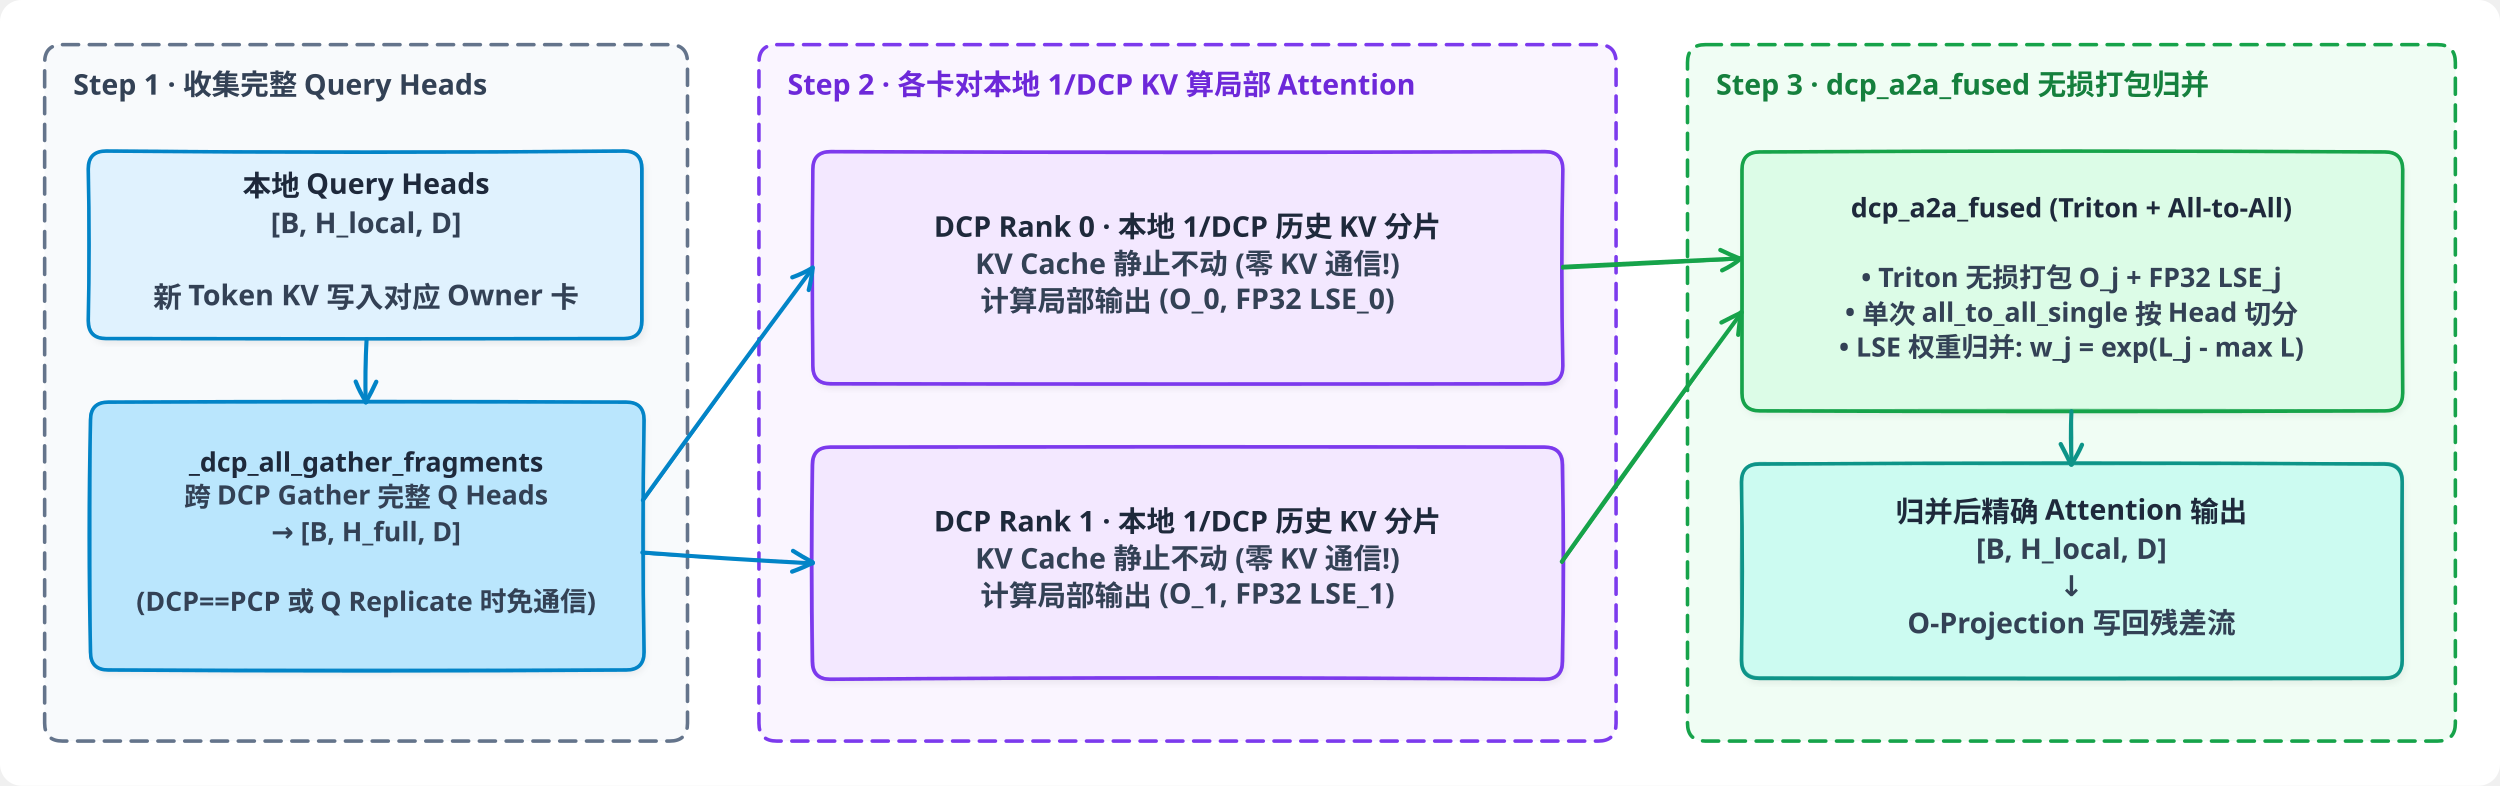
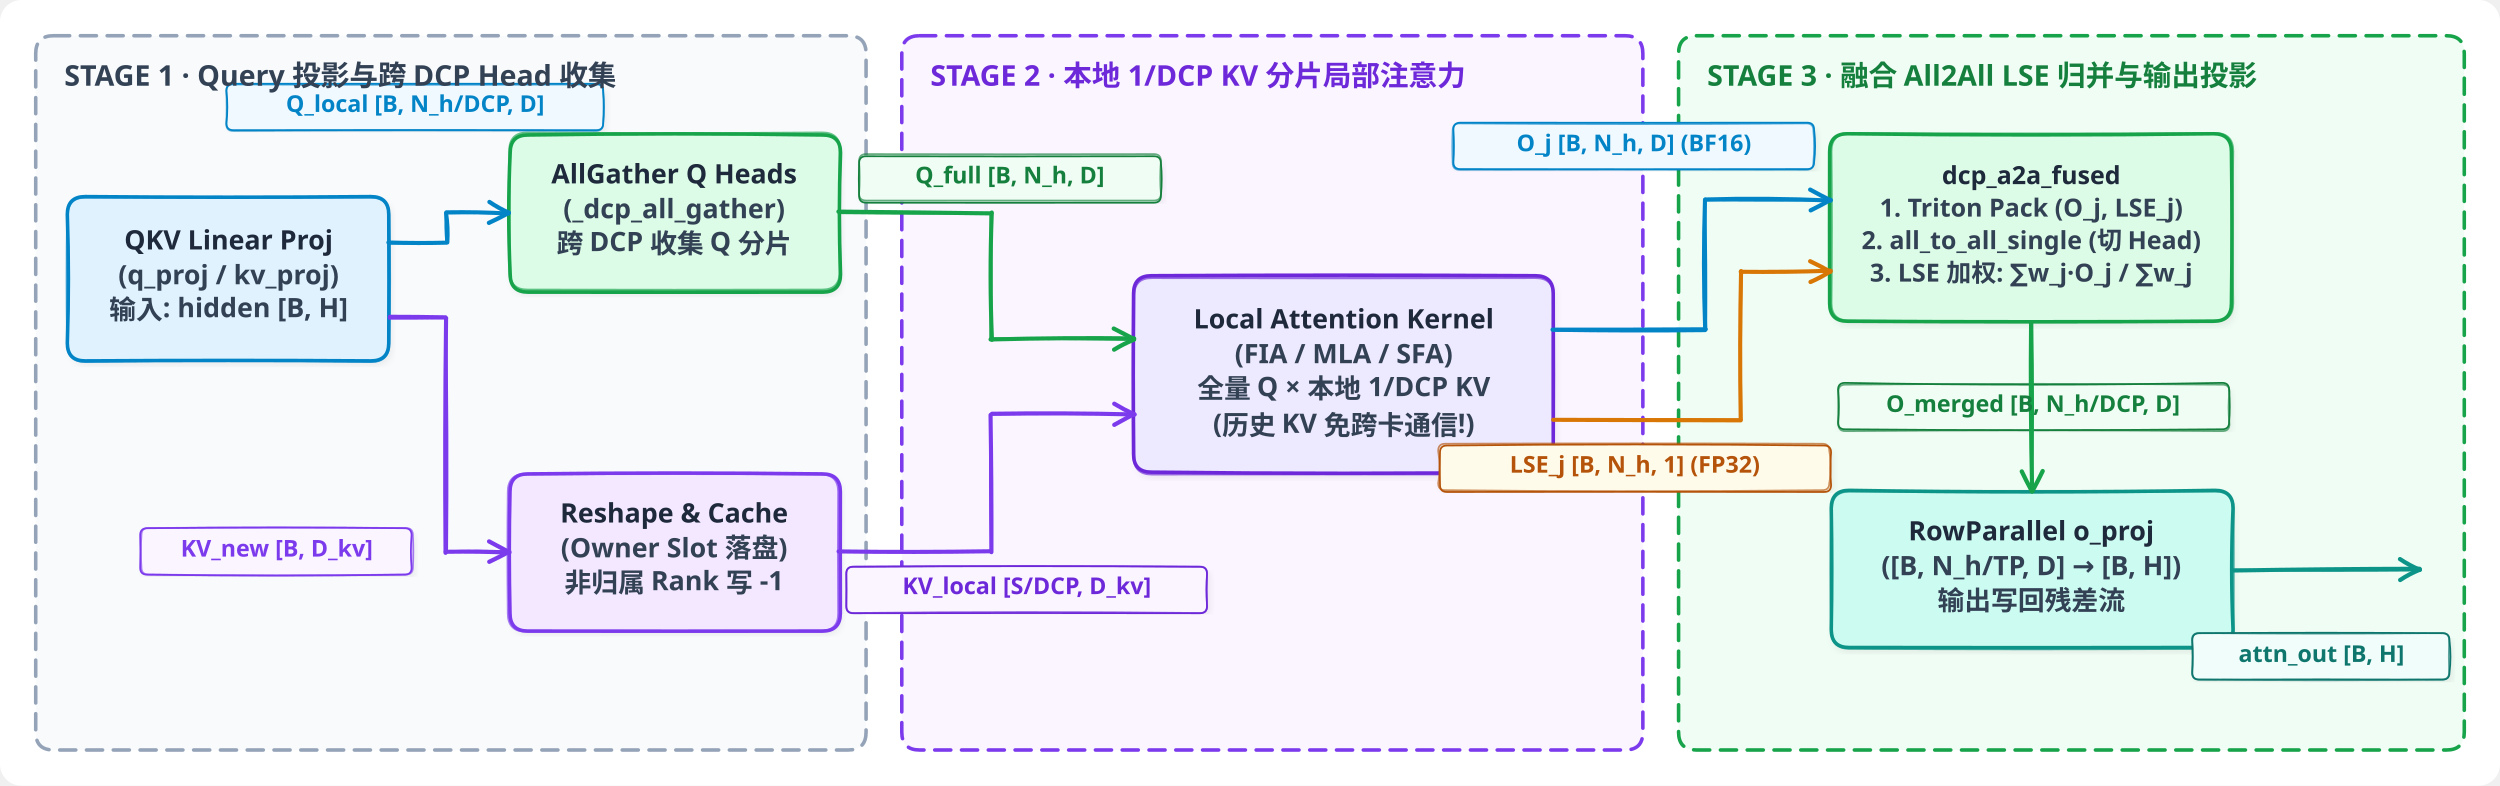
<svg xmlns="http://www.w3.org/2000/svg" viewBox="0 0 1400 440" width="1400" height="440" font-family="'Comic Sans MS', 'Segoe Print', 'Bradley Hand', 'Chalkboard SE', 'Microsoft YaHei', sans-serif">
  <defs>
    <filter id="paper-shadow" x="-2%" y="-2%" width="104%" height="106%">
      <feDropShadow dx="1.5" dy="2.5" stdDeviation="2" flood-color="#0f172a" flood-opacity="0.07" />
    </filter>
  </defs>
  <rect x="0" y="0" width="1400" height="440" fill="#ffffff" rx="12" />
-   <path d="M 35.0 25 L 375.0 25 Q 385 25 385 35.0 L 385 405.0 Q 385 415 375.0 415 L 35.0 415 Q 25 415 25 405.0 L 25 35.0 Q 25 25 35.0 25 Z" fill="#f8fafc" stroke="none" />
-   <path d="M 35.0 25 L 375.0 25 Q 385 25 385 35.0 L 385 405.0 Q 385 415 375.0 415 L 35.0 415 Q 25 415 25 405.0 L 25 35.0 Q 25 25 35.0 25 Z" fill="none" stroke="#64748b" stroke-width="2" stroke-linecap="round" stroke-linejoin="round" opacity="1" stroke-dasharray="9 6" />
-   <path d="M 60.0 85 L 350.0 85 Q 360 85 360 95.0 L 360 180.0 Q 360 190 350.0 190 L 60.0 190 Q 50 190 50 180.0 L 50 95.0 Q 50 85 60.0 85 Z" fill="#e0f2fe" stroke="none" filter="url(#paper-shadow)" />
-   <path d="M 59.4 84.6 Q 205.0 85.9 349.4 84.6 Q 359.4 84.6 359.4 94.6 Q 359.5 137.5 359.4 179.6 Q 359.4 189.6 349.4 189.6 Q 205.0 189.9 59.4 189.6 Q 49.4 189.6 49.4 179.6 Q 50.4 137.5 49.4 94.6 Q 49.4 84.6 59.4 84.6" fill="none" stroke="#0284c7" stroke-width="2" stroke-linecap="round" stroke-linejoin="round" opacity="1" />
-   <path d="M 59.7 84.5 Q 205.0 85.5 349.7 84.5 Q 359.7 84.5 359.7 94.5 Q 359.3 137.5 359.7 179.5 Q 359.7 189.5 349.7 189.5 Q 205.0 189.5 59.7 189.5 Q 49.7 189.5 49.7 179.5 Q 49.4 137.5 49.7 94.5 Q 49.7 84.5 59.7 84.5" fill="none" stroke="#0284c7" stroke-width="1.5" stroke-linecap="round" stroke-linejoin="round" opacity="0.65" />
-   <path d="M 60.0 225 L 350.0 225 Q 360 225 360 235.0 L 360 365.0 Q 360 375 350.0 375 L 60.0 375 Q 50 375 50 365.0 L 50 235.0 Q 50 225 60.0 225 Z" fill="#bae6fd" stroke="none" filter="url(#paper-shadow)" />
-   <path d="M 60.7 225.2 Q 205.0 224.5 350.7 225.2 Q 360.7 225.2 360.7 235.2 Q 359.4 300.0 360.7 365.2 Q 360.7 375.2 350.7 375.2 Q 205.0 376.2 60.7 375.2 Q 50.7 375.2 50.7 365.2 Q 49.2 300.0 50.7 235.2 Q 50.7 225.2 60.7 225.2" fill="none" stroke="#0284c7" stroke-width="2" stroke-linecap="round" stroke-linejoin="round" opacity="1" />
-   <path d="M 60.5 225.1 Q 205.0 225.5 350.5 225.1 Q 360.5 225.1 360.5 235.1 Q 360.6 300.0 360.5 365.1 Q 360.5 375.1 350.5 375.1 Q 205.0 375.0 60.5 375.1 Q 50.5 375.1 50.5 365.1 Q 50.9 300.0 50.5 235.1 Q 50.5 225.1 60.5 225.1" fill="none" stroke="#0284c7" stroke-width="1.5" stroke-linecap="round" stroke-linejoin="round" opacity="0.65" />
-   <path d="M 435.0 25 L 895.0 25 Q 905 25 905 35.0 L 905 405.0 Q 905 415 895.0 415 L 435.0 415 Q 425 415 425 405.0 L 425 35.0 Q 425 25 435.0 25 Z" fill="#faf5ff" stroke="none" />
-   <path d="M 435.0 25 L 895.0 25 Q 905 25 905 35.0 L 905 405.0 Q 905 415 895.0 415 L 435.0 415 Q 425 415 425 405.0 L 425 35.0 Q 425 25 435.0 25 Z" fill="none" stroke="#7c3aed" stroke-width="2" stroke-linecap="round" stroke-linejoin="round" opacity="1" stroke-dasharray="9 6" />
-   <path d="M 465.0 85 L 865.0 85 Q 875 85 875 95.0 L 875 205.0 Q 875 215 865.0 215 L 465.0 215 Q 455 215 455 205.0 L 455 95.0 Q 455 85 465.0 85 Z" fill="#f3e8ff" stroke="none" filter="url(#paper-shadow)" />
-   <path d="M 465.2 84.9 Q 665.0 85.8 865.2 84.9 Q 875.2 84.9 875.2 94.9 Q 874.0 150.0 875.2 204.9 Q 875.2 214.9 865.2 214.9 Q 665.0 215.3 465.2 214.9 Q 455.2 214.9 455.2 204.9 Q 454.6 150.0 455.2 94.9 Q 455.2 84.9 465.2 84.9" fill="none" stroke="#7c3aed" stroke-width="2" stroke-linecap="round" stroke-linejoin="round" opacity="1" />
-   <path d="M 465.1 85.1 Q 665.0 84.9 865.1 85.1 Q 875.1 85.1 875.1 95.1 Q 874.4 150.0 875.1 205.1 Q 875.1 215.1 865.1 215.1 Q 665.0 214.7 465.1 215.1 Q 455.1 215.1 455.1 205.1 Q 454.5 150.0 455.1 95.1 Q 455.1 85.1 465.1 85.1" fill="none" stroke="#7c3aed" stroke-width="1.5" stroke-linecap="round" stroke-linejoin="round" opacity="0.65" />
-   <path d="M 465.0 250 L 865.0 250 Q 875 250 875 260.0 L 875 370.0 Q 875 380 865.0 380 L 465.0 380 Q 455 380 455 370.0 L 455 260.0 Q 455 250 465.0 250 Z" fill="#f3e8ff" stroke="none" filter="url(#paper-shadow)" />
-   <path d="M 464.9 250.4 Q 665.0 250.1 864.9 250.4 Q 874.9 250.4 874.9 260.4 Q 876.2 315.0 874.9 370.4 Q 874.9 380.4 864.9 380.4 Q 665.0 378.8 464.9 380.4 Q 454.9 380.4 454.9 370.4 Q 454.0 315.0 454.9 260.4 Q 454.9 250.4 464.9 250.4" fill="none" stroke="#7c3aed" stroke-width="2" stroke-linecap="round" stroke-linejoin="round" opacity="1" />
-   <path d="M 465.3 250.3 Q 665.0 249.5 865.3 250.3 Q 875.3 250.3 875.3 260.3 Q 875.0 315.0 875.3 370.3 Q 875.3 380.3 865.3 380.3 Q 665.0 379.1 465.3 380.3 Q 455.3 380.3 455.3 370.3 Q 454.4 315.0 455.3 260.3 Q 455.3 250.3 465.3 250.3" fill="none" stroke="#7c3aed" stroke-width="1.5" stroke-linecap="round" stroke-linejoin="round" opacity="0.65" />
-   <path d="M 955.0 25 L 1365.0 25 Q 1375 25 1375 35.0 L 1375 405.0 Q 1375 415 1365.0 415 L 955.0 415 Q 945 415 945 405.0 L 945 35.0 Q 945 25 955.0 25 Z" fill="#f0fdf4" stroke="none" />
-   <path d="M 955.0 25 L 1365.0 25 Q 1375 25 1375 35.0 L 1375 405.0 Q 1375 415 1365.0 415 L 955.0 415 Q 945 415 945 405.0 L 945 35.0 Q 945 25 955.0 25 Z" fill="none" stroke="#16a34a" stroke-width="2" stroke-linecap="round" stroke-linejoin="round" opacity="1" stroke-dasharray="9 6" />
-   <path d="M 985.0 85 L 1335.0 85 Q 1345 85 1345 95.0 L 1345 220.0 Q 1345 230 1335.0 230 L 985.0 230 Q 975 230 975 220.0 L 975 95.0 Q 975 85 985.0 85 Z" fill="#dcfce7" stroke="none" filter="url(#paper-shadow)" />
-   <path d="M 985.5 85.1 Q 1160.0 84.1 1335.5 85.1 Q 1345.5 85.1 1345.5 95.1 Q 1345.0 157.5 1345.5 220.1 Q 1345.5 230.1 1335.5 230.1 Q 1160.0 230.8 985.5 230.1 Q 975.5 230.1 975.5 220.1 Q 975.7 157.5 975.5 95.1 Q 975.5 85.1 985.5 85.1" fill="none" stroke="#16a34a" stroke-width="2" stroke-linecap="round" stroke-linejoin="round" opacity="1" />
-   <path d="M 985.6 85.0 Q 1160.0 84.4 1335.6 85.0 Q 1345.6 85.0 1345.6 95.0 Q 1345.6 157.5 1345.6 220.0 Q 1345.6 230.0 1335.6 230.0 Q 1160.0 229.3 985.6 230.0 Q 975.6 230.0 975.6 220.0 Q 974.8 157.5 975.6 95.0 Q 975.6 85.0 985.6 85.0" fill="none" stroke="#16a34a" stroke-width="1.5" stroke-linecap="round" stroke-linejoin="round" opacity="0.65" />
-   <path d="M 985.0 260 L 1335.0 260 Q 1345 260 1345 270.0 L 1345 370.0 Q 1345 380 1335.0 380 L 985.0 380 Q 975 380 975 370.0 L 975 270.0 Q 975 260 985.0 260 Z" fill="#ccfbf1" stroke="none" filter="url(#paper-shadow)" />
-   <path d="M 985.2 259.9 Q 1160.0 258.7 1335.2 259.9 Q 1345.2 259.9 1345.2 269.9 Q 1344.8 320.0 1345.2 369.9 Q 1345.2 379.9 1335.2 379.9 Q 1160.0 380.3 985.2 379.9 Q 975.2 379.9 975.2 369.9 Q 976.2 320.0 975.2 269.9 Q 975.2 259.9 985.2 259.9" fill="none" stroke="#0d9488" stroke-width="2" stroke-linecap="round" stroke-linejoin="round" opacity="1" />
-   <path d="M 985.5 259.4 Q 1160.0 260.3 1335.5 259.4 Q 1345.5 259.4 1345.5 269.4 Q 1345.7 320.0 1345.5 369.4 Q 1345.5 379.4 1335.5 379.4 Q 1160.0 379.5 985.5 379.4 Q 975.5 379.4 975.5 369.4 Q 974.6 320.0 975.5 269.4 Q 975.5 259.4 985.5 259.4" fill="none" stroke="#0d9488" stroke-width="1.5" stroke-linecap="round" stroke-linejoin="round" opacity="0.65" />
-   <path d="M 205.3 189.9 Q 204.3 207.7 204.8 225.4" fill="none" stroke="#0284c7" stroke-width="2.3" stroke-linecap="round" />
-   <path d="M 205.1 190.2 Q 204.8 208.2 204.7 224.7" fill="none" stroke="#0284c7" stroke-width="1.4" stroke-linecap="round" />
-   <path d="M 204.9 225.2 Q 208.2 219.3 210.7 213.8" fill="none" stroke="#0284c7" stroke-width="2.4" stroke-linecap="round" />
-   <path d="M 205.1 225.1 Q 201.6 219.9 199.2 213.7" fill="none" stroke="#0284c7" stroke-width="2.4" stroke-linecap="round" />
-   <path d="M 360.0 280.1 Q 407.0 214.7 454.9 150.4" fill="none" stroke="#0284c7" stroke-width="2.3" stroke-linecap="round" />
-   <path d="M 360.3 280.3 Q 407.1 215.4 454.9 150.1" fill="none" stroke="#0284c7" stroke-width="1.4" stroke-linecap="round" />
-   <path d="M 454.8 150.1 Q 449.6 153.2 443.7 155.3" fill="none" stroke="#0284c7" stroke-width="2.4" stroke-linecap="round" />
-   <path d="M 455.1 149.8 Q 454.5 156.2 452.9 162.4" fill="none" stroke="#0284c7" stroke-width="2.4" stroke-linecap="round" />
-   <path d="M 359.7 309.4 Q 407.1 313.0 455.1 315.5" fill="none" stroke="#0284c7" stroke-width="2.3" stroke-linecap="round" />
-   <path d="M 360.0 309.9 Q 408.3 313.1 455.2 315.3" fill="none" stroke="#0284c7" stroke-width="1.4" stroke-linecap="round" />
-   <path d="M 454.9 314.8 Q 449.3 311.8 444.1 308.5" fill="none" stroke="#0284c7" stroke-width="2.4" stroke-linecap="round" />
-   <path d="M 455.2 315.1 Q 449.5 318.0 443.6 320.1" fill="none" stroke="#0284c7" stroke-width="2.4" stroke-linecap="round" />
-   <path d="M 875.3 149.4 Q 924.4 146.9 974.5 144.7" fill="none" stroke="#16a34a" stroke-width="2.3" stroke-linecap="round" />
-   <path d="M 874.9 150.3 Q 924.2 147.9 975.3 145.1" fill="none" stroke="#16a34a" stroke-width="1.4" stroke-linecap="round" />
-   <path d="M 974.9 145.1 Q 968.9 142.7 963.4 140.0" fill="none" stroke="#16a34a" stroke-width="2.4" stroke-linecap="round" />
-   <path d="M 974.8 144.8 Q 970.2 148.7 964.4 151.4" fill="none" stroke="#16a34a" stroke-width="2.4" stroke-linecap="round" />
-   <path d="M 874.6 314.5 Q 923.9 244.5 975.4 174.9" fill="none" stroke="#16a34a" stroke-width="2.3" stroke-linecap="round" />
-   <path d="M 874.7 315.2 Q 925.3 244.6 975.3 174.9" fill="none" stroke="#16a34a" stroke-width="1.4" stroke-linecap="round" />
-   <path d="M 974.8 175.2 Q 969.2 177.9 964.0 180.6" fill="none" stroke="#16a34a" stroke-width="2.4" stroke-linecap="round" />
-   <path d="M 974.8 175.0 Q 974.2 180.7 973.4 187.5" fill="none" stroke="#16a34a" stroke-width="2.4" stroke-linecap="round" />
-   <path d="M 1160.0 230.3 Q 1159.3 245.7 1160.2 260.2" fill="none" stroke="#0d9488" stroke-width="2.3" stroke-linecap="round" />
-   <path d="M 1160.0 230.1 Q 1160.7 245.3 1160.0 260.2" fill="none" stroke="#0d9488" stroke-width="1.4" stroke-linecap="round" />
-   <path d="M 1160.1 259.8 Q 1163.5 254.6 1165.9 249.1" fill="none" stroke="#0d9488" stroke-width="2.4" stroke-linecap="round" />
-   <path d="M 1159.8 260.2 Q 1157.0 254.3 1154.0 248.7" fill="none" stroke="#0d9488" stroke-width="2.4" stroke-linecap="round" />
-   <text x="41.0" y="53.0" font-size="16" font-weight="700" fill="#334155" text-anchor="start">Step 1 · 收集完整 Query Heads</text>
-   <text x="205.0" y="109.7" font-size="16" font-weight="700" fill="#1e293b" text-anchor="middle">本地 Query Heads</text>
-   <text x="205.0" y="130.5" font-size="16" font-weight="600" fill="#334155" text-anchor="middle">[B, H_local, D]</text>
-   <text x="205.0" y="151.3" font-size="16" font-weight="600" fill="#334155" text-anchor="middle" />
-   <text x="205.0" y="172.1" font-size="16" font-weight="600" fill="#334155" text-anchor="middle">新 Token KV 写入对应 Owner 卡</text>
-   <text x="205.0" y="264.1" font-size="15" font-weight="700" fill="#1e293b" text-anchor="middle">_dcp_all_gather_fragments</text>
-   <text x="205.0" y="283.6" font-size="15" font-weight="600" fill="#334155" text-anchor="middle">跨 DCP Gather 完整 Q Heads</text>
-   <text x="205.0" y="303.1" font-size="15" font-weight="600" fill="#334155" text-anchor="middle">→ [B, H_full, D]</text>
-   <text x="205.0" y="322.6" font-size="15" font-weight="600" fill="#334155" text-anchor="middle" />
-   <text x="205.0" y="342.1" font-size="15" font-weight="600" fill="#334155" text-anchor="middle">(DCP==PCP 或 Q Replicate 时免通信)</text>
-   <text x="441.0" y="53.0" font-size="16" font-weight="700" fill="#6d28d9" text-anchor="start">Step 2 · 各卡对本地 1/DCP KV 算局部 Attention</text>
-   <text x="665.0" y="132.6" font-size="16" font-weight="700" fill="#1e293b" text-anchor="middle">DCP Rank 0 · 本地 1/DCP 历史 KV 分片</text>
-   <text x="665.0" y="153.4" font-size="16" font-weight="600" fill="#334155" text-anchor="middle">KV Cache 静止不动 (零 KV 通信!)</text>
-   <text x="665.0" y="174.2" font-size="16" font-weight="600" fill="#334155" text-anchor="middle">计算局部输出 (O_0, FP32 LSE_0)</text>
-   <text x="665.0" y="297.6" font-size="16" font-weight="700" fill="#1e293b" text-anchor="middle">DCP Rank 1 · 本地 1/DCP 历史 KV 分片</text>
-   <text x="665.0" y="318.4" font-size="16" font-weight="600" fill="#334155" text-anchor="middle">KV Cache 静止不动 (零 KV 通信!)</text>
-   <text x="665.0" y="339.2" font-size="16" font-weight="600" fill="#334155" text-anchor="middle">计算局部输出 (O_1, FP32 LSE_1)</text>
-   <text x="961.0" y="53.0" font-size="16" font-weight="700" fill="#15803d" text-anchor="start">Step 3 · dcp_a2a_fused 无损打包归并</text>
-   <text x="1160.0" y="121.7" font-size="15" font-weight="700" fill="#1e293b" text-anchor="middle">dcp_a2a_fused (Triton + All-to-All)</text>
-   <text x="1160.0" y="141.2" font-size="15" font-weight="600" fill="#334155" text-anchor="middle" />
-   <text x="1160.0" y="160.7" font-size="15" font-weight="600" fill="#334155" text-anchor="middle">• Triton 无损打包 O_j + FP32 LSE_j</text>
-   <text x="1160.0" y="180.2" font-size="15" font-weight="600" fill="#334155" text-anchor="middle">• 单次 all_to_all_single 按 Head 切分</text>
-   <text x="1160.0" y="199.7" font-size="15" font-weight="600" fill="#334155" text-anchor="middle">• LSE 权重归并: w_j = exp(L_j - max L)</text>
-   <text x="1160.0" y="292.2" font-size="16" font-weight="700" fill="#1e293b" text-anchor="middle">归并后精确 Attention 输出</text>
-   <text x="1160.0" y="313.0" font-size="16" font-weight="600" fill="#334155" text-anchor="middle">[B, H_local, D]</text>
-   <text x="1160.0" y="333.8" font-size="16" font-weight="600" fill="#334155" text-anchor="middle">↓</text>
-   <text x="1160.0" y="354.6" font-size="16" font-weight="600" fill="#334155" text-anchor="middle">O-Projection 写回残差流</text>
+   <path d="M 30.0 20 L 475.0 20 Q 485 20 485 30.0 L 485 410.0 Q 485 420 475.0 420 L 30.0 420 Q 20 420 20 410.0 L 20 30.0 Q 20 20 30.0 20 Z" fill="#f8fafc" stroke="none" />
+   <path d="M 30.0 20 L 475.0 20 Q 485 20 485 30.0 L 485 410.0 Q 485 420 475.0 420 L 30.0 420 Q 20 420 20 410.0 L 20 30.0 Q 20 20 30.0 20 Z" fill="none" stroke="#94a3b8" stroke-width="2" stroke-linecap="round" stroke-linejoin="round" opacity="1" stroke-dasharray="9 6" />
+   <path d="M 515.0 20 L 910.0 20 Q 920 20 920 30.0 L 920 410.0 Q 920 420 910.0 420 L 515.0 420 Q 505 420 505 410.0 L 505 30.0 Q 505 20 515.0 20 Z" fill="#faf5ff" stroke="none" />
+   <path d="M 515.0 20 L 910.0 20 Q 920 20 920 30.0 L 920 410.0 Q 920 420 910.0 420 L 515.0 420 Q 505 420 505 410.0 L 505 30.0 Q 505 20 515.0 20 Z" fill="none" stroke="#7c3aed" stroke-width="2" stroke-linecap="round" stroke-linejoin="round" opacity="1" stroke-dasharray="9 6" />
+   <path d="M 950.0 20 L 1370.0 20 Q 1380 20 1380 30.0 L 1380 410.0 Q 1380 420 1370.0 420 L 950.0 420 Q 940 420 940 410.0 L 940 30.0 Q 940 20 950.0 20 Z" fill="#f0fdf4" stroke="none" />
+   <path d="M 950.0 20 L 1370.0 20 Q 1380 20 1380 30.0 L 1380 410.0 Q 1380 420 1370.0 420 L 950.0 420 Q 940 420 940 410.0 L 940 30.0 Q 940 20 950.0 20 Z" fill="none" stroke="#16a34a" stroke-width="2" stroke-linecap="round" stroke-linejoin="round" opacity="1" stroke-dasharray="9 6" />
+   <path d="M 48.0 110 L 208.0 110 Q 218 110 218 120.0 L 218 192.0 Q 218 202 208.0 202 L 48.0 202 Q 38 202 38 192.0 L 38 120.0 Q 38 110 48.0 110 Z" fill="#e0f2fe" stroke="none" filter="url(#paper-shadow)" />
+   <path d="M 47.7 110.1 Q 128.0 110.8 207.7 110.1 Q 217.7 110.1 217.7 120.1 Q 217.9 156.0 217.7 192.1 Q 217.7 202.1 207.7 202.1 Q 128.0 201.6 47.7 202.1 Q 37.7 202.1 37.7 192.1 Q 38.9 156.0 37.7 120.1 Q 37.7 110.1 47.7 110.1" fill="none" stroke="#0284c7" stroke-width="2" stroke-linecap="round" stroke-linejoin="round" opacity="1" />
+   <path d="M 47.8 110.5 Q 128.0 110.4 207.8 110.5 Q 217.8 110.5 217.8 120.5 Q 218.7 156.0 217.8 192.5 Q 217.8 202.5 207.8 202.5 Q 128.0 201.1 47.8 202.5 Q 37.8 202.5 37.8 192.5 Q 37.2 156.0 37.8 120.5 Q 37.8 110.5 47.8 110.5" fill="none" stroke="#0284c7" stroke-width="1.5" stroke-linecap="round" stroke-linejoin="round" opacity="0.65" />
+   <path d="M 295.0 75 L 460.0 75 Q 470 75 470 85.0 L 470 153.0 Q 470 163 460.0 163 L 295.0 163 Q 285 163 285 153.0 L 285 85.0 Q 285 75 295.0 75 Z" fill="#dcfce7" stroke="none" filter="url(#paper-shadow)" />
+   <path d="M 295.7 75.6 Q 377.5 74.3 460.7 75.6 Q 470.7 75.6 470.7 85.6 Q 469.4 119.0 470.7 153.6 Q 470.7 163.6 460.7 163.6 Q 377.5 163.7 295.7 163.6 Q 285.7 163.6 285.7 153.6 Q 284.1 119.0 285.7 85.6 Q 285.7 75.6 295.7 75.6" fill="none" stroke="#16a34a" stroke-width="2" stroke-linecap="round" stroke-linejoin="round" opacity="1" />
+   <path d="M 295.4 74.4 Q 377.5 75.1 460.4 74.4 Q 470.4 74.4 470.4 84.4 Q 469.9 119.0 470.4 152.4 Q 470.4 162.4 460.4 162.4 Q 377.5 162.6 295.4 162.4 Q 285.4 162.4 285.4 152.4 Q 284.9 119.0 285.4 84.4 Q 285.4 74.4 295.4 74.4" fill="none" stroke="#16a34a" stroke-width="1.5" stroke-linecap="round" stroke-linejoin="round" opacity="0.65" />
+   <path d="M 295.0 265 L 460.0 265 Q 470 265 470 275.0 L 470 343.0 Q 470 353 460.0 353 L 295.0 353 Q 285 353 285 343.0 L 285 275.0 Q 285 265 295.0 265 Z" fill="#f3e8ff" stroke="none" filter="url(#paper-shadow)" />
+   <path d="M 295.6 265.4 Q 377.5 264.4 460.6 265.4 Q 470.6 265.4 470.6 275.4 Q 470.5 309.0 470.6 343.4 Q 470.6 353.4 460.6 353.4 Q 377.5 353.5 295.6 353.4 Q 285.6 353.4 285.6 343.4 Q 284.8 309.0 285.6 275.4 Q 285.6 265.4 295.6 265.4" fill="none" stroke="#7c3aed" stroke-width="2" stroke-linecap="round" stroke-linejoin="round" opacity="1" />
+   <path d="M 294.6 265.5 Q 377.5 265.0 459.6 265.5 Q 469.6 265.5 469.6 275.5 Q 469.3 309.0 469.6 343.5 Q 469.6 353.5 459.6 353.5 Q 377.5 353.6 294.6 353.5 Q 284.6 353.5 284.6 343.5 Q 284.2 309.0 284.6 275.5 Q 284.6 265.5 294.6 265.5" fill="none" stroke="#7c3aed" stroke-width="1.5" stroke-linecap="round" stroke-linejoin="round" opacity="0.65" />
+   <path d="M 645.0 155 L 860.0 155 Q 870 155 870 165.0 L 870 255.0 Q 870 265 860.0 265 L 645.0 265 Q 635 265 635 255.0 L 635 165.0 Q 635 155 645.0 155 Z" fill="#ede9fe" stroke="none" filter="url(#paper-shadow)" />
+   <path d="M 644.8 154.4 Q 752.5 153.8 859.8 154.4 Q 869.8 154.4 869.8 164.4 Q 870.0 210.0 869.8 254.4 Q 869.8 264.4 859.8 264.4 Q 752.5 265.7 644.8 264.4 Q 634.8 264.4 634.8 254.4 Q 634.4 210.0 634.8 164.4 Q 634.8 154.4 644.8 154.4" fill="none" stroke="#6d28d9" stroke-width="2" stroke-linecap="round" stroke-linejoin="round" opacity="1" />
+   <path d="M 645.0 155.5 Q 752.5 155.8 860.0 155.5 Q 870.0 155.5 870.0 165.5 Q 869.2 210.0 870.0 255.5 Q 870.0 265.5 860.0 265.5 Q 752.5 265.4 645.0 265.5 Q 635.0 265.5 635.0 255.5 Q 634.8 210.0 635.0 165.5 Q 635.0 155.5 645.0 155.5" fill="none" stroke="#6d28d9" stroke-width="1.5" stroke-linecap="round" stroke-linejoin="round" opacity="0.65" />
+   <path d="M 1035.0 75 L 1240.0 75 Q 1250 75 1250 85.0 L 1250 170.0 Q 1250 180 1240.0 180 L 1035.0 180 Q 1025 180 1025 170.0 L 1025 85.0 Q 1025 75 1035.0 75 Z" fill="#dcfce7" stroke="none" filter="url(#paper-shadow)" />
+   <path d="M 1034.6 74.9 Q 1137.5 76.2 1239.6 74.9 Q 1249.6 74.9 1249.6 84.9 Q 1250.2 127.5 1249.6 169.9 Q 1249.6 179.9 1239.6 179.9 Q 1137.5 180.5 1034.6 179.9 Q 1024.6 179.9 1024.6 169.9 Q 1024.5 127.5 1024.6 84.9 Q 1024.6 74.9 1034.6 74.9" fill="none" stroke="#16a34a" stroke-width="2" stroke-linecap="round" stroke-linejoin="round" opacity="1" />
+   <path d="M 1035.4 74.7 Q 1137.5 75.2 1240.4 74.7 Q 1250.4 74.7 1250.4 84.7 Q 1249.6 127.5 1250.4 169.7 Q 1250.4 179.7 1240.4 179.7 Q 1137.5 180.9 1035.4 179.7 Q 1025.4 179.7 1025.4 169.7 Q 1025.9 127.5 1025.4 84.7 Q 1025.4 74.7 1035.4 74.7" fill="none" stroke="#16a34a" stroke-width="1.5" stroke-linecap="round" stroke-linejoin="round" opacity="0.65" />
+   <path d="M 1035.0 275 L 1240.0 275 Q 1250 275 1250 285.0 L 1250 353.0 Q 1250 363 1240.0 363 L 1035.0 363 Q 1025 363 1025 353.0 L 1025 285.0 Q 1025 275 1035.0 275 Z" fill="#ccfbf1" stroke="none" filter="url(#paper-shadow)" />
+   <path d="M 1035.5 274.6 Q 1137.5 276.3 1240.5 274.6 Q 1250.5 274.6 1250.5 284.6 Q 1249.0 319.0 1250.5 352.6 Q 1250.5 362.6 1240.5 362.6 Q 1137.5 362.8 1035.5 362.6 Q 1025.5 362.6 1025.5 352.6 Q 1026.1 319.0 1025.5 284.6 Q 1025.5 274.6 1035.5 274.6" fill="none" stroke="#0d9488" stroke-width="2" stroke-linecap="round" stroke-linejoin="round" opacity="1" />
+   <path d="M 1035.7 275.1 Q 1137.5 275.1 1240.7 275.1 Q 1250.7 275.1 1250.7 285.1 Q 1250.7 319.0 1250.7 353.1 Q 1250.7 363.1 1240.7 363.1 Q 1137.5 363.7 1035.7 363.1 Q 1025.7 363.1 1025.7 353.1 Q 1024.6 319.0 1025.7 285.1 Q 1025.7 275.1 1035.7 275.1" fill="none" stroke="#0d9488" stroke-width="1.5" stroke-linecap="round" stroke-linejoin="round" opacity="0.65" />
+   <path d="M 130.9 47 L 334.1 47 Q 338 47 338 50.9 L 338 69.1 Q 338 73 334.1 73 L 130.9 73 Q 127 73 127 69.1 L 127 50.9 Q 127 47 130.9 47 Z" fill="#f0f9ff" stroke="none" filter="url(#paper-shadow)" />
+   <path d="M 130.7 46.9 Q 232.5 46.9 333.9 46.9 Q 337.8 46.9 337.8 50.8 Q 338.3 60.0 337.8 69.0 Q 337.8 72.9 333.9 72.9 Q 232.5 72.7 130.7 72.9 Q 126.8 72.9 126.8 69.0 Q 127.8 60.0 126.8 50.8 Q 126.8 46.9 130.7 46.9" fill="none" stroke="#0284c7" stroke-width="1" stroke-linecap="round" stroke-linejoin="round" opacity="1" />
+   <path d="M 130.6 47.3 Q 232.5 47.7 333.8 47.3 Q 337.7 47.3 337.7 51.2 Q 338.9 60.0 337.7 69.4 Q 337.7 73.3 333.8 73.3 Q 232.5 72.8 130.6 73.3 Q 126.7 73.3 126.7 69.4 Q 127.2 60.0 126.7 51.2 Q 126.7 47.3 130.6 47.3" fill="none" stroke="#0284c7" stroke-width="1.0" stroke-linecap="round" stroke-linejoin="round" opacity="0.65" />
+   <path d="M 82.9 296 L 227.1 296 Q 231 296 231 299.9 L 231 318.1 Q 231 322 227.1 322 L 82.9 322 Q 79 322 79 318.1 L 79 299.9 Q 79 296 82.9 296 Z" fill="#faf5ff" stroke="none" filter="url(#paper-shadow)" />
+   <path d="M 82.4 295.8 Q 155.0 295.0 226.6 295.8 Q 230.5 295.8 230.5 299.7 Q 229.7 309.0 230.5 317.9 Q 230.5 321.8 226.6 321.8 Q 155.0 322.8 82.4 321.8 Q 78.5 321.8 78.5 317.9 Q 78.8 309.0 78.5 299.7 Q 78.5 295.8 82.4 295.8" fill="none" stroke="#7c3aed" stroke-width="1" stroke-linecap="round" stroke-linejoin="round" opacity="1" />
+   <path d="M 83.1 295.7 Q 155.0 295.1 227.3 295.7 Q 231.2 295.7 231.2 299.6 Q 231.7 309.0 231.2 317.8 Q 231.2 321.7 227.3 321.7 Q 155.0 322.8 83.1 321.7 Q 79.2 321.7 79.2 317.8 Q 78.6 309.0 79.2 299.6 Q 79.2 295.7 83.1 295.7" fill="none" stroke="#7c3aed" stroke-width="1.0" stroke-linecap="round" stroke-linejoin="round" opacity="0.65" />
+   <path d="M 484.9 87 L 646.1 87 Q 650 87 650 90.9 L 650 109.1 Q 650 113 646.1 113 L 484.9 113 Q 481 113 481 109.1 L 481 90.9 Q 481 87 484.9 87 Z" fill="#f0fdf4" stroke="none" filter="url(#paper-shadow)" />
+   <path d="M 485.0 87.5 Q 565.5 87.7 646.2 87.5 Q 650.1 87.5 650.1 91.4 Q 651.0 100.0 650.1 109.6 Q 650.1 113.5 646.2 113.5 Q 565.5 113.6 485.0 113.5 Q 481.1 113.5 481.1 109.6 Q 480.8 100.0 481.1 91.4 Q 481.1 87.5 485.0 87.5" fill="none" stroke="#15803d" stroke-width="1" stroke-linecap="round" stroke-linejoin="round" opacity="1" />
+   <path d="M 485.0 86.3 Q 565.5 86.5 646.2 86.3 Q 650.1 86.3 650.1 90.2 Q 649.4 100.0 650.1 108.4 Q 650.1 112.3 646.2 112.3 Q 565.5 112.3 485.0 112.3 Q 481.1 112.3 481.1 108.4 Q 481.7 100.0 481.1 90.2 Q 481.1 86.3 485.0 86.3" fill="none" stroke="#15803d" stroke-width="1.0" stroke-linecap="round" stroke-linejoin="round" opacity="0.65" />
+   <path d="M 477.9 317 L 672.1 317 Q 676 317 676 320.9 L 676 339.1 Q 676 343 672.1 343 L 477.9 343 Q 474 343 474 339.1 L 474 320.9 Q 474 317 477.9 317 Z" fill="#faf5ff" stroke="none" filter="url(#paper-shadow)" />
+   <path d="M 477.8 317.4 Q 575.0 316.7 672.0 317.4 Q 675.9 317.4 675.9 321.3 Q 675.6 330.0 675.9 339.5 Q 675.9 343.4 672.0 343.4 Q 575.0 343.2 477.8 343.4 Q 473.9 343.4 473.9 339.5 Q 474.1 330.0 473.9 321.3 Q 473.9 317.4 477.8 317.4" fill="none" stroke="#6d28d9" stroke-width="1" stroke-linecap="round" stroke-linejoin="round" opacity="1" />
+   <path d="M 477.9 317.3 Q 575.0 316.6 672.1 317.3 Q 676.0 317.3 676.0 321.2 Q 675.0 330.0 676.0 339.4 Q 676.0 343.3 672.1 343.3 Q 575.0 342.1 477.9 343.3 Q 474.0 343.3 474.0 339.4 Q 474.0 330.0 474.0 321.2 Q 474.0 317.3 477.9 317.3" fill="none" stroke="#6d28d9" stroke-width="1.0" stroke-linecap="round" stroke-linejoin="round" opacity="0.65" />
+   <path d="M 817.9 69 L 1012.1 69 Q 1016 69 1016 72.9 L 1016 91.1 Q 1016 95 1012.1 95 L 817.9 95 Q 814 95 814 91.1 L 814 72.9 Q 814 69 817.9 69 Z" fill="#f0f9ff" stroke="none" filter="url(#paper-shadow)" />
+   <path d="M 817.8 68.7 Q 915.0 68.8 1012.0 68.7 Q 1015.9 68.7 1015.9 72.6 Q 1017.0 82.0 1015.9 90.8 Q 1015.9 94.7 1012.0 94.7 Q 915.0 94.9 817.8 94.7 Q 813.9 94.7 813.9 90.8 Q 814.5 82.0 813.9 72.6 Q 813.9 68.7 817.8 68.7" fill="none" stroke="#0284c7" stroke-width="1" stroke-linecap="round" stroke-linejoin="round" opacity="1" />
+   <path d="M 817.4 69.1 Q 915.0 69.9 1011.6 69.1 Q 1015.5 69.1 1015.5 73.0 Q 1016.3 82.0 1015.5 91.2 Q 1015.5 95.1 1011.6 95.1 Q 915.0 94.8 817.4 95.1 Q 813.5 95.1 813.5 91.2 Q 813.1 82.0 813.5 73.0 Q 813.5 69.1 817.4 69.1" fill="none" stroke="#0284c7" stroke-width="1.0" stroke-linecap="round" stroke-linejoin="round" opacity="0.65" />
+   <path d="M 809.9 249 L 1021.1 249 Q 1025 249 1025 252.9 L 1025 271.1 Q 1025 275 1021.1 275 L 809.9 275 Q 806 275 806 271.1 L 806 252.9 Q 806 249 809.9 249 Z" fill="#fffbeb" stroke="none" filter="url(#paper-shadow)" />
+   <path d="M 810.3 249.5 Q 915.5 248.3 1021.5 249.5 Q 1025.4 249.5 1025.4 253.4 Q 1024.6 262.0 1025.4 271.6 Q 1025.4 275.5 1021.5 275.5 Q 915.5 275.3 810.3 275.5 Q 806.4 275.5 806.4 271.6 Q 806.1 262.0 806.4 253.4 Q 806.4 249.5 810.3 249.5" fill="none" stroke="#b45309" stroke-width="1" stroke-linecap="round" stroke-linejoin="round" opacity="1" />
+   <path d="M 809.3 248.5 Q 915.5 248.1 1020.5 248.5 Q 1024.4 248.5 1024.4 252.4 Q 1026.0 262.0 1024.4 270.6 Q 1024.4 274.5 1020.5 274.5 Q 915.5 275.7 809.3 274.5 Q 805.4 274.5 805.4 270.6 Q 806.8 262.0 805.4 252.4 Q 805.4 248.5 809.3 248.5" fill="none" stroke="#b45309" stroke-width="1.0" stroke-linecap="round" stroke-linejoin="round" opacity="0.65" />
+   <path d="M 1032.9 215 L 1244.1 215 Q 1248 215 1248 218.9 L 1248 237.1 Q 1248 241 1244.1 241 L 1032.9 241 Q 1029 241 1029 237.1 L 1029 218.9 Q 1029 215 1032.9 215 Z" fill="#f0fdf4" stroke="none" filter="url(#paper-shadow)" />
+   <path d="M 1033.2 214.4 Q 1138.5 216.4 1244.4 214.4 Q 1248.3 214.4 1248.3 218.3 Q 1249.0 228.0 1248.3 236.5 Q 1248.3 240.4 1244.4 240.4 Q 1138.5 241.4 1033.2 240.4 Q 1029.3 240.4 1029.3 236.5 Q 1030.2 228.0 1029.3 218.3 Q 1029.3 214.4 1033.2 214.4" fill="none" stroke="#15803d" stroke-width="1" stroke-linecap="round" stroke-linejoin="round" opacity="1" />
+   <path d="M 1033.4 215.4 Q 1138.5 214.5 1244.6 215.4 Q 1248.5 215.4 1248.5 219.3 Q 1247.5 228.0 1248.5 237.5 Q 1248.5 241.4 1244.6 241.4 Q 1138.5 240.5 1033.4 241.4 Q 1029.5 241.4 1029.5 237.5 Q 1029.4 228.0 1029.5 219.3 Q 1029.5 215.4 1033.4 215.4" fill="none" stroke="#15803d" stroke-width="1.0" stroke-linecap="round" stroke-linejoin="round" opacity="0.65" />
+   <path d="M 1231.9 355 L 1368.1 355 Q 1372 355 1372 358.9 L 1372 377.1 Q 1372 381 1368.1 381 L 1231.9 381 Q 1228 381 1228 377.1 L 1228 358.9 Q 1228 355 1231.9 355 Z" fill="#f0fdfa" stroke="none" filter="url(#paper-shadow)" />
+   <path d="M 1231.6 354.6 Q 1300.0 354.1 1367.8 354.6 Q 1371.7 354.6 1371.7 358.5 Q 1372.8 368.0 1371.7 376.7 Q 1371.7 380.6 1367.8 380.6 Q 1300.0 380.3 1231.6 380.6 Q 1227.7 380.6 1227.7 376.7 Q 1228.1 368.0 1227.7 358.5 Q 1227.7 354.6 1231.6 354.6" fill="none" stroke="#0f766e" stroke-width="1" stroke-linecap="round" stroke-linejoin="round" opacity="1" />
+   <path d="M 1231.4 354.5 Q 1300.0 355.2 1367.6 354.5 Q 1371.5 354.5 1371.5 358.4 Q 1371.2 368.0 1371.5 376.6 Q 1371.5 380.5 1367.6 380.5 Q 1300.0 381.4 1231.4 380.5 Q 1227.5 380.5 1227.5 376.6 Q 1228.3 368.0 1227.5 358.4 Q 1227.5 354.5 1231.4 354.5" fill="none" stroke="#0f766e" stroke-width="1.0" stroke-linecap="round" stroke-linejoin="round" opacity="0.65" />
+   <path d="M 217.5 135.8 Q 234.5 136.3 249.6 135.9" fill="none" stroke="#0284c7" stroke-width="2.3" stroke-linecap="round" />
+   <path d="M 218.2 136.2 Q 233.2 136.3 249.7 135.8" fill="none" stroke="#0284c7" stroke-width="1.4" stroke-linecap="round" />
+   <path d="M 250.5 135.8 Q 251.0 127.3 249.8 119.4" fill="none" stroke="#0284c7" stroke-width="2.3" stroke-linecap="round" />
+   <path d="M 250.1 136.1 Q 249.3 127.2 249.7 118.9" fill="none" stroke="#0284c7" stroke-width="1.4" stroke-linecap="round" />
+   <path d="M 250.0 118.9 Q 268.1 118.6 284.7 119.6" fill="none" stroke="#0284c7" stroke-width="2.3" stroke-linecap="round" />
+   <path d="M 250.2 119.3 Q 266.9 119.0 285.0 119.3" fill="none" stroke="#0284c7" stroke-width="1.4" stroke-linecap="round" />
+   <path d="M 284.9 119.1 Q 279.4 116.7 274.1 113.1" fill="none" stroke="#0284c7" stroke-width="2.4" stroke-linecap="round" />
+   <path d="M 284.9 119.2 Q 279.7 122.1 273.8 124.8" fill="none" stroke="#0284c7" stroke-width="2.4" stroke-linecap="round" />
+   <path d="M 218.3 177.4 Q 233.4 177.4 249.5 177.7" fill="none" stroke="#7c3aed" stroke-width="2.3" stroke-linecap="round" />
+   <path d="M 217.9 178.3 Q 233.2 178.4 250.3 178.1" fill="none" stroke="#7c3aed" stroke-width="1.4" stroke-linecap="round" />
+   <path d="M 249.8 178.3 Q 249.0 244.3 249.5 309.6" fill="none" stroke="#7c3aed" stroke-width="2.3" stroke-linecap="round" />
+   <path d="M 249.7 177.7 Q 250.8 244.4 250.2 309.2" fill="none" stroke="#7c3aed" stroke-width="1.4" stroke-linecap="round" />
+   <path d="M 249.6 309.0 Q 268.8 308.7 285.3 309.5" fill="none" stroke="#7c3aed" stroke-width="2.3" stroke-linecap="round" />
+   <path d="M 249.9 308.9 Q 267.3 308.2 285.0 308.9" fill="none" stroke="#7c3aed" stroke-width="1.4" stroke-linecap="round" />
+   <path d="M 284.9 309.1 Q 279.5 306.2 273.9 303.2" fill="none" stroke="#7c3aed" stroke-width="2.4" stroke-linecap="round" />
+   <path d="M 285.2 308.9 Q 279.3 312.1 274.0 314.6" fill="none" stroke="#7c3aed" stroke-width="2.4" stroke-linecap="round" />
+   <path d="M 469.5 118.5 Q 511.9 118.9 555.2 119.5" fill="none" stroke="#16a34a" stroke-width="2.3" stroke-linecap="round" />
+   <path d="M 469.9 119.2 Q 512.6 119.7 555.3 119.3" fill="none" stroke="#16a34a" stroke-width="1.4" stroke-linecap="round" />
+   <path d="M 555.4 119.0 Q 554.0 155.3 555.5 190.3" fill="none" stroke="#16a34a" stroke-width="2.3" stroke-linecap="round" />
+   <path d="M 554.8 119.1 Q 555.5 155.2 554.7 190.2" fill="none" stroke="#16a34a" stroke-width="1.4" stroke-linecap="round" />
+   <path d="M 554.7 190.1 Q 596.3 189.0 635.1 189.5" fill="none" stroke="#16a34a" stroke-width="2.3" stroke-linecap="round" />
+   <path d="M 554.8 189.6 Q 594.2 189.6 634.9 190.2" fill="none" stroke="#16a34a" stroke-width="1.4" stroke-linecap="round" />
+   <path d="M 635.1 189.9 Q 629.5 187.0 623.7 184.0" fill="none" stroke="#16a34a" stroke-width="2.4" stroke-linecap="round" />
+   <path d="M 635.0 190.2 Q 629.3 192.5 623.9 195.8" fill="none" stroke="#16a34a" stroke-width="2.4" stroke-linecap="round" />
+   <path d="M 469.6 308.8 Q 511.8 309.4 554.8 308.7" fill="none" stroke="#7c3aed" stroke-width="2.3" stroke-linecap="round" />
+   <path d="M 470.0 308.8 Q 512.9 309.1 554.9 308.9" fill="none" stroke="#7c3aed" stroke-width="1.4" stroke-linecap="round" />
+   <path d="M 555.2 309.2 Q 555.3 270.7 554.7 232.4" fill="none" stroke="#7c3aed" stroke-width="2.3" stroke-linecap="round" />
+   <path d="M 555.0 308.7 Q 554.2 270.9 554.9 231.8" fill="none" stroke="#7c3aed" stroke-width="1.4" stroke-linecap="round" />
+   <path d="M 555.5 231.7 Q 594.9 231.1 635.4 232.1" fill="none" stroke="#7c3aed" stroke-width="2.3" stroke-linecap="round" />
+   <path d="M 554.7 232.1 Q 594.5 231.4 634.7 232.0" fill="none" stroke="#7c3aed" stroke-width="1.4" stroke-linecap="round" />
+   <path d="M 635.2 232.1 Q 629.3 229.3 624.0 226.1" fill="none" stroke="#7c3aed" stroke-width="2.4" stroke-linecap="round" />
+   <path d="M 634.9 231.9 Q 629.2 235.0 624.0 237.9" fill="none" stroke="#7c3aed" stroke-width="2.4" stroke-linecap="round" />
+   <path d="M 869.4 184.6 Q 912.1 184.7 955.2 184.4" fill="none" stroke="#0284c7" stroke-width="2.3" stroke-linecap="round" />
+   <path d="M 869.9 185.1 Q 913.1 185.8 954.9 185.3" fill="none" stroke="#0284c7" stroke-width="1.4" stroke-linecap="round" />
+   <path d="M 954.9 184.5 Q 953.6 148.0 954.8 111.8" fill="none" stroke="#0284c7" stroke-width="2.3" stroke-linecap="round" />
+   <path d="M 955.3 184.9 Q 955.6 148.3 954.8 112.2" fill="none" stroke="#0284c7" stroke-width="1.4" stroke-linecap="round" />
+   <path d="M 955.1 111.7 Q 989.1 110.7 1025.2 112.3" fill="none" stroke="#0284c7" stroke-width="2.3" stroke-linecap="round" />
+   <path d="M 955.2 112.1 Q 990.7 112.4 1025.3 112.1" fill="none" stroke="#0284c7" stroke-width="1.4" stroke-linecap="round" />
+   <path d="M 1024.9 112.1 Q 1019.7 109.5 1013.7 106.2" fill="none" stroke="#0284c7" stroke-width="2.4" stroke-linecap="round" />
+   <path d="M 1025.1 111.9 Q 1019.1 115.3 1014.0 117.8" fill="none" stroke="#0284c7" stroke-width="2.4" stroke-linecap="round" />
+   <path d="M 869.8 235.1 Q 921.6 235.2 974.8 235.4" fill="none" stroke="#d97706" stroke-width="2.3" stroke-linecap="round" />
+   <path d="M 869.9 235.0 Q 923.1 234.6 975.2 235.0" fill="none" stroke="#d97706" stroke-width="1.4" stroke-linecap="round" />
+   <path d="M 974.8 234.6 Q 974.1 192.8 975.0 151.8" fill="none" stroke="#d97706" stroke-width="2.3" stroke-linecap="round" />
+   <path d="M 975.0 234.9 Q 974.5 193.7 975.2 152.2" fill="none" stroke="#d97706" stroke-width="1.4" stroke-linecap="round" />
+   <path d="M 974.8 152.2 Q 999.6 152.5 1025.2 151.6" fill="none" stroke="#d97706" stroke-width="2.3" stroke-linecap="round" />
+   <path d="M 974.9 152.1 Q 1000.0 151.5 1024.9 152.3" fill="none" stroke="#d97706" stroke-width="1.4" stroke-linecap="round" />
+   <path d="M 1025.0 152.2 Q 1019.6 149.1 1013.7 146.3" fill="none" stroke="#d97706" stroke-width="2.4" stroke-linecap="round" />
+   <path d="M 1024.9 152.0 Q 1019.7 155.4 1013.9 157.9" fill="none" stroke="#d97706" stroke-width="2.4" stroke-linecap="round" />
+   <path d="M 1137.4 180.6 Q 1136.9 226.8 1138.0 275.3" fill="none" stroke="#16a34a" stroke-width="2.3" stroke-linecap="round" />
+   <path d="M 1137.9 180.0 Q 1138.8 227.8 1137.9 274.8" fill="none" stroke="#16a34a" stroke-width="1.4" stroke-linecap="round" />
+   <path d="M 1138.2 274.9 Q 1141.3 269.3 1143.9 263.8" fill="none" stroke="#16a34a" stroke-width="2.4" stroke-linecap="round" />
+   <path d="M 1137.8 275.0 Q 1134.5 268.9 1132.2 264.0" fill="none" stroke="#16a34a" stroke-width="2.4" stroke-linecap="round" />
+   <path d="M 1250.3 319.5 Q 1302.9 318.6 1355.0 318.5" fill="none" stroke="#0d9488" stroke-width="2.3" stroke-linecap="round" />
+   <path d="M 1249.7 319.1 Q 1301.8 319.8 1355.0 319.3" fill="none" stroke="#0d9488" stroke-width="1.4" stroke-linecap="round" />
+   <path d="M 1355.1 319.1 Q 1349.2 316.6 1344.0 313.1" fill="none" stroke="#0d9488" stroke-width="2.4" stroke-linecap="round" />
+   <path d="M 1355.1 319.0 Q 1349.0 321.5 1344.1 324.8" fill="none" stroke="#0d9488" stroke-width="2.4" stroke-linecap="round" />
+   <text x="36.0" y="48.0" font-size="16" font-weight="700" fill="#334155" text-anchor="start">STAGE 1 · Query 投影与跨 DCP Head 收集</text>
+   <text x="521.0" y="48.0" font-size="16" font-weight="700" fill="#6d28d9" text-anchor="start">STAGE 2 · 本地 1/DCP KV 分片局部注意力</text>
+   <text x="956.0" y="48.0" font-size="16" font-weight="700" fill="#15803d" text-anchor="start">STAGE 3 · 融合 All2All LSE 归并与输出投影</text>
+   <text x="128.0" y="139.7" font-size="15" font-weight="700" fill="#1e293b" text-anchor="middle">QKV Linear Proj</text>
+   <text x="128.0" y="159.2" font-size="15" font-weight="600" fill="#334155" text-anchor="middle">(q_proj / kv_proj)</text>
+   <text x="128.0" y="178.7" font-size="15" font-weight="600" fill="#334155" text-anchor="middle">输入: hidden [B, H]</text>
+   <text x="377.5" y="102.7" font-size="15" font-weight="700" fill="#1e293b" text-anchor="middle">AllGather Q Heads</text>
+   <text x="377.5" y="122.2" font-size="15" font-weight="600" fill="#334155" text-anchor="middle">(_dcp_all_gather)</text>
+   <text x="377.5" y="141.7" font-size="15" font-weight="600" fill="#334155" text-anchor="middle">跨 DCP 收集 Q 分片</text>
+   <text x="377.5" y="292.6" font-size="15" font-weight="700" fill="#1e293b" text-anchor="middle">Reshape &amp; Cache</text>
+   <text x="377.5" y="312.1" font-size="15" font-weight="600" fill="#334155" text-anchor="middle">(Owner Slot 落盘)</text>
+   <text x="377.5" y="331.6" font-size="15" font-weight="600" fill="#334155" text-anchor="middle">非归属 Rank 写 -1</text>
+   <text x="752.5" y="183.9" font-size="15" font-weight="700" fill="#1e293b" text-anchor="middle">Local Attention Kernel</text>
+   <text x="752.5" y="203.4" font-size="15" font-weight="600" fill="#334155" text-anchor="middle">(FIA / MLA / SFA)</text>
+   <text x="752.5" y="222.9" font-size="15" font-weight="600" fill="#334155" text-anchor="middle">全量 Q × 本地 1/DCP KV</text>
+   <text x="752.5" y="242.4" font-size="15" font-weight="600" fill="#334155" text-anchor="middle">(历史 KV 免跨卡通信!)</text>
+   <text x="1137.5" y="103.1" font-size="14" font-weight="700" fill="#1e293b" text-anchor="middle">dcp_a2a_fused</text>
+   <text x="1137.5" y="121.3" font-size="14" font-weight="600" fill="#334155" text-anchor="middle">1. Triton Pack (O_j, LSE_j)</text>
+   <text x="1137.5" y="139.5" font-size="14" font-weight="600" fill="#334155" text-anchor="middle">2. all_to_all_single (切 Head)</text>
+   <text x="1137.5" y="157.7" font-size="14" font-weight="600" fill="#334155" text-anchor="middle">3. LSE 加权: ∑w_j·O_j / ∑w_j</text>
+   <text x="1137.5" y="302.6" font-size="15" font-weight="700" fill="#1e293b" text-anchor="middle">RowParallel o_proj</text>
+   <text x="1137.5" y="322.1" font-size="15" font-weight="600" fill="#334155" text-anchor="middle">([B, N_h/TP, D] → [B, H])</text>
+   <text x="1137.5" y="341.6" font-size="15" font-weight="600" fill="#334155" text-anchor="middle">输出写回残差流</text>
+   <text x="232.5" y="62.7" font-size="13" font-weight="700" fill="#0284c7" text-anchor="middle">Q_local [B, N_h/DCP, D]</text>
+   <text x="155.0" y="311.7" font-size="13" font-weight="700" fill="#7c3aed" text-anchor="middle">KV_new [B, D_kv]</text>
+   <text x="565.5" y="102.7" font-size="13" font-weight="700" fill="#15803d" text-anchor="middle">Q_full [B, N_h, D]</text>
+   <text x="575.0" y="332.7" font-size="13" font-weight="700" fill="#6d28d9" text-anchor="middle">KV_local [S/DCP, D_kv]</text>
+   <text x="915.0" y="84.7" font-size="13" font-weight="700" fill="#0284c7" text-anchor="middle">O_j [B, N_h, D] (BF16)</text>
+   <text x="915.5" y="264.7" font-size="13" font-weight="700" fill="#b45309" text-anchor="middle">LSE_j [B, N_h, 1] (FP32)</text>
+   <text x="1138.5" y="230.7" font-size="13" font-weight="700" fill="#15803d" text-anchor="middle">O_merged [B, N_h/DCP, D]</text>
+   <text x="1300.0" y="370.7" font-size="13" font-weight="700" fill="#0f766e" text-anchor="middle">attn_out [B, H]</text>
</svg>
